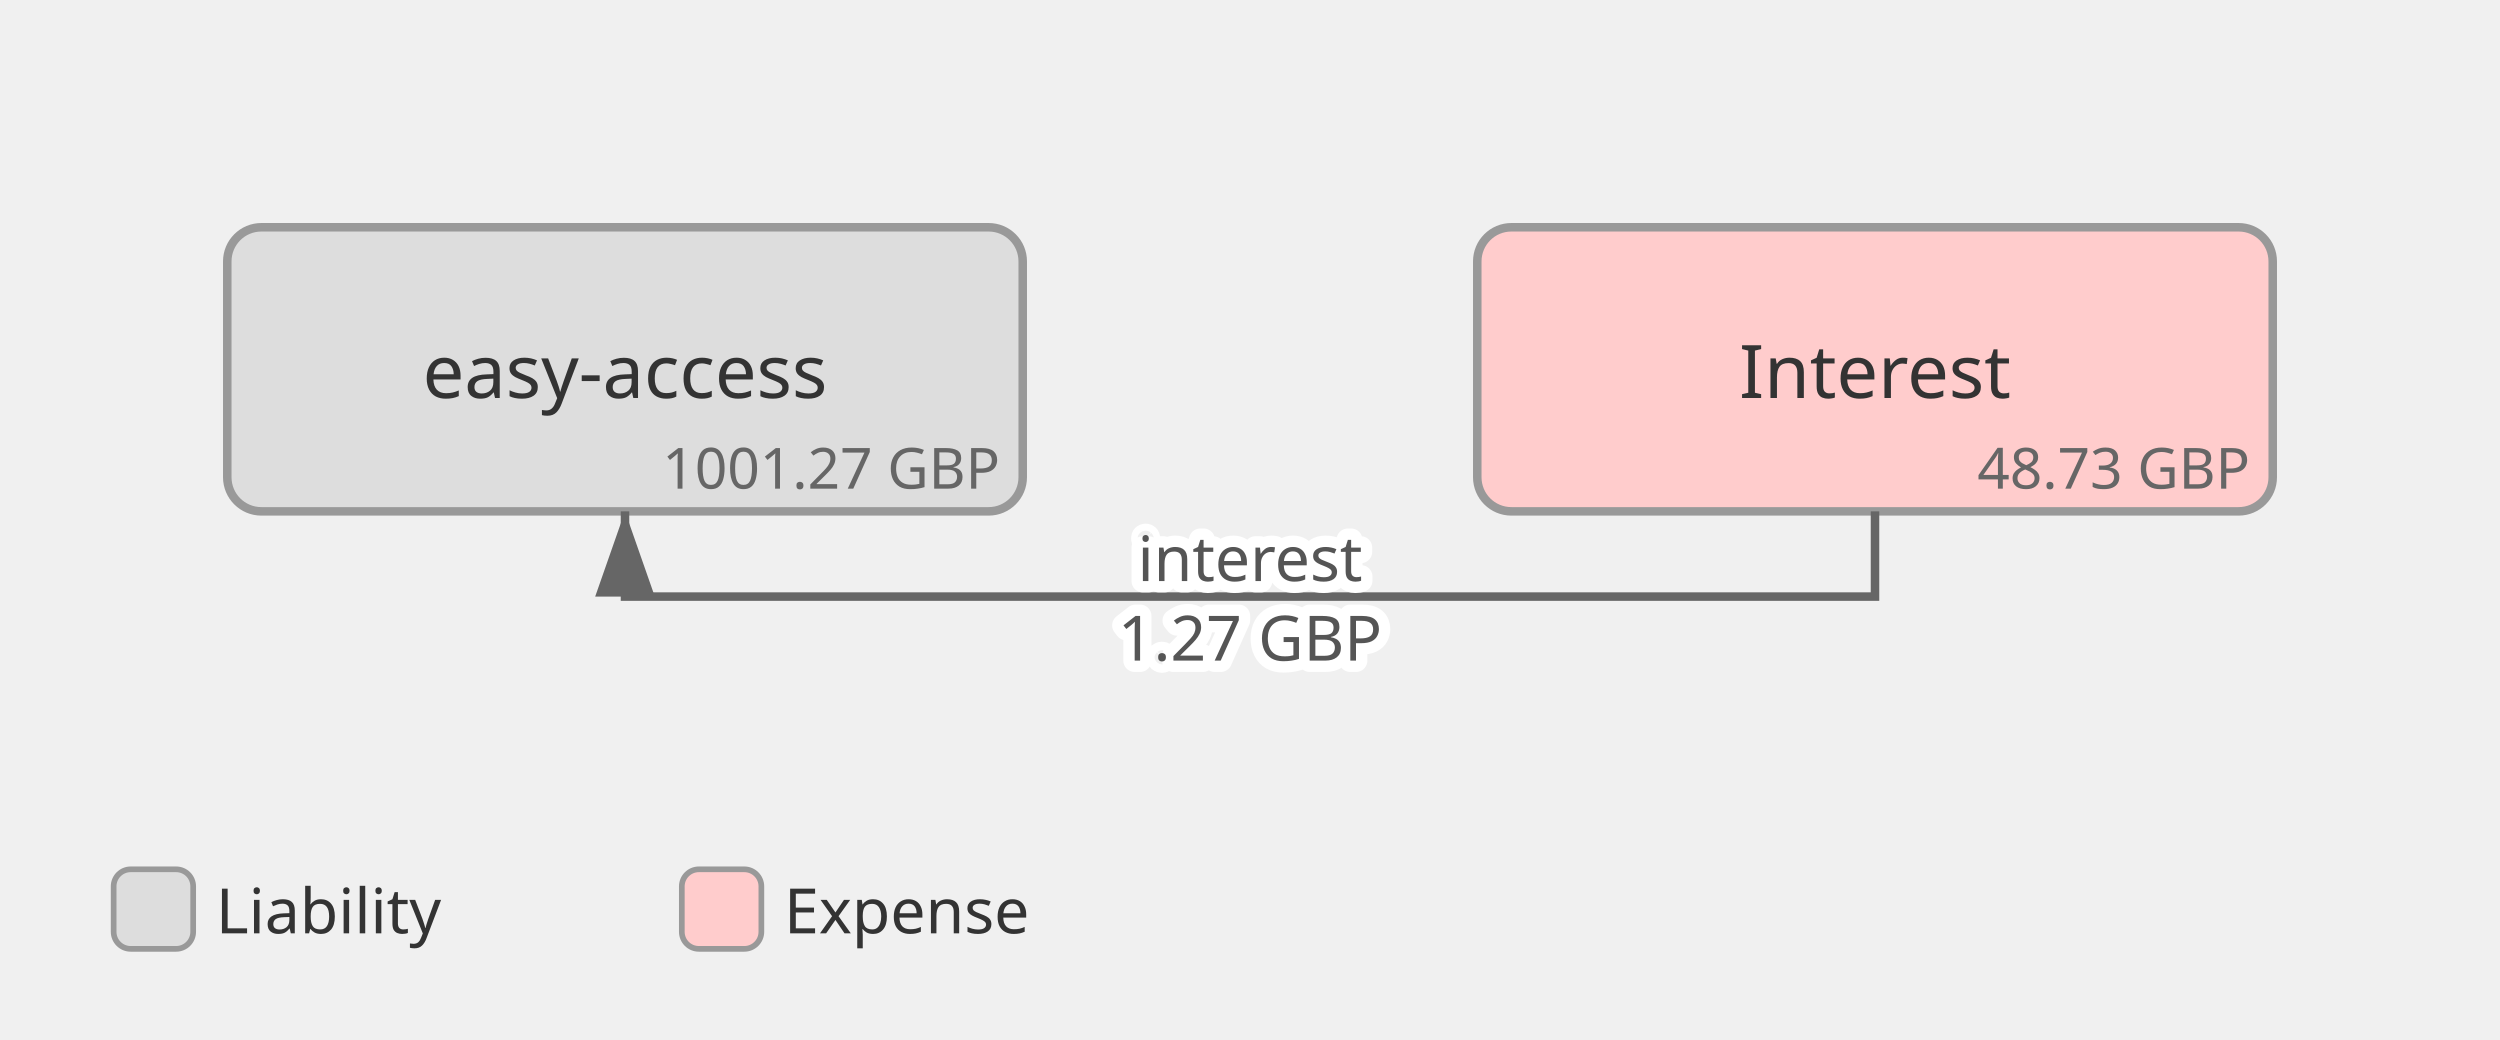
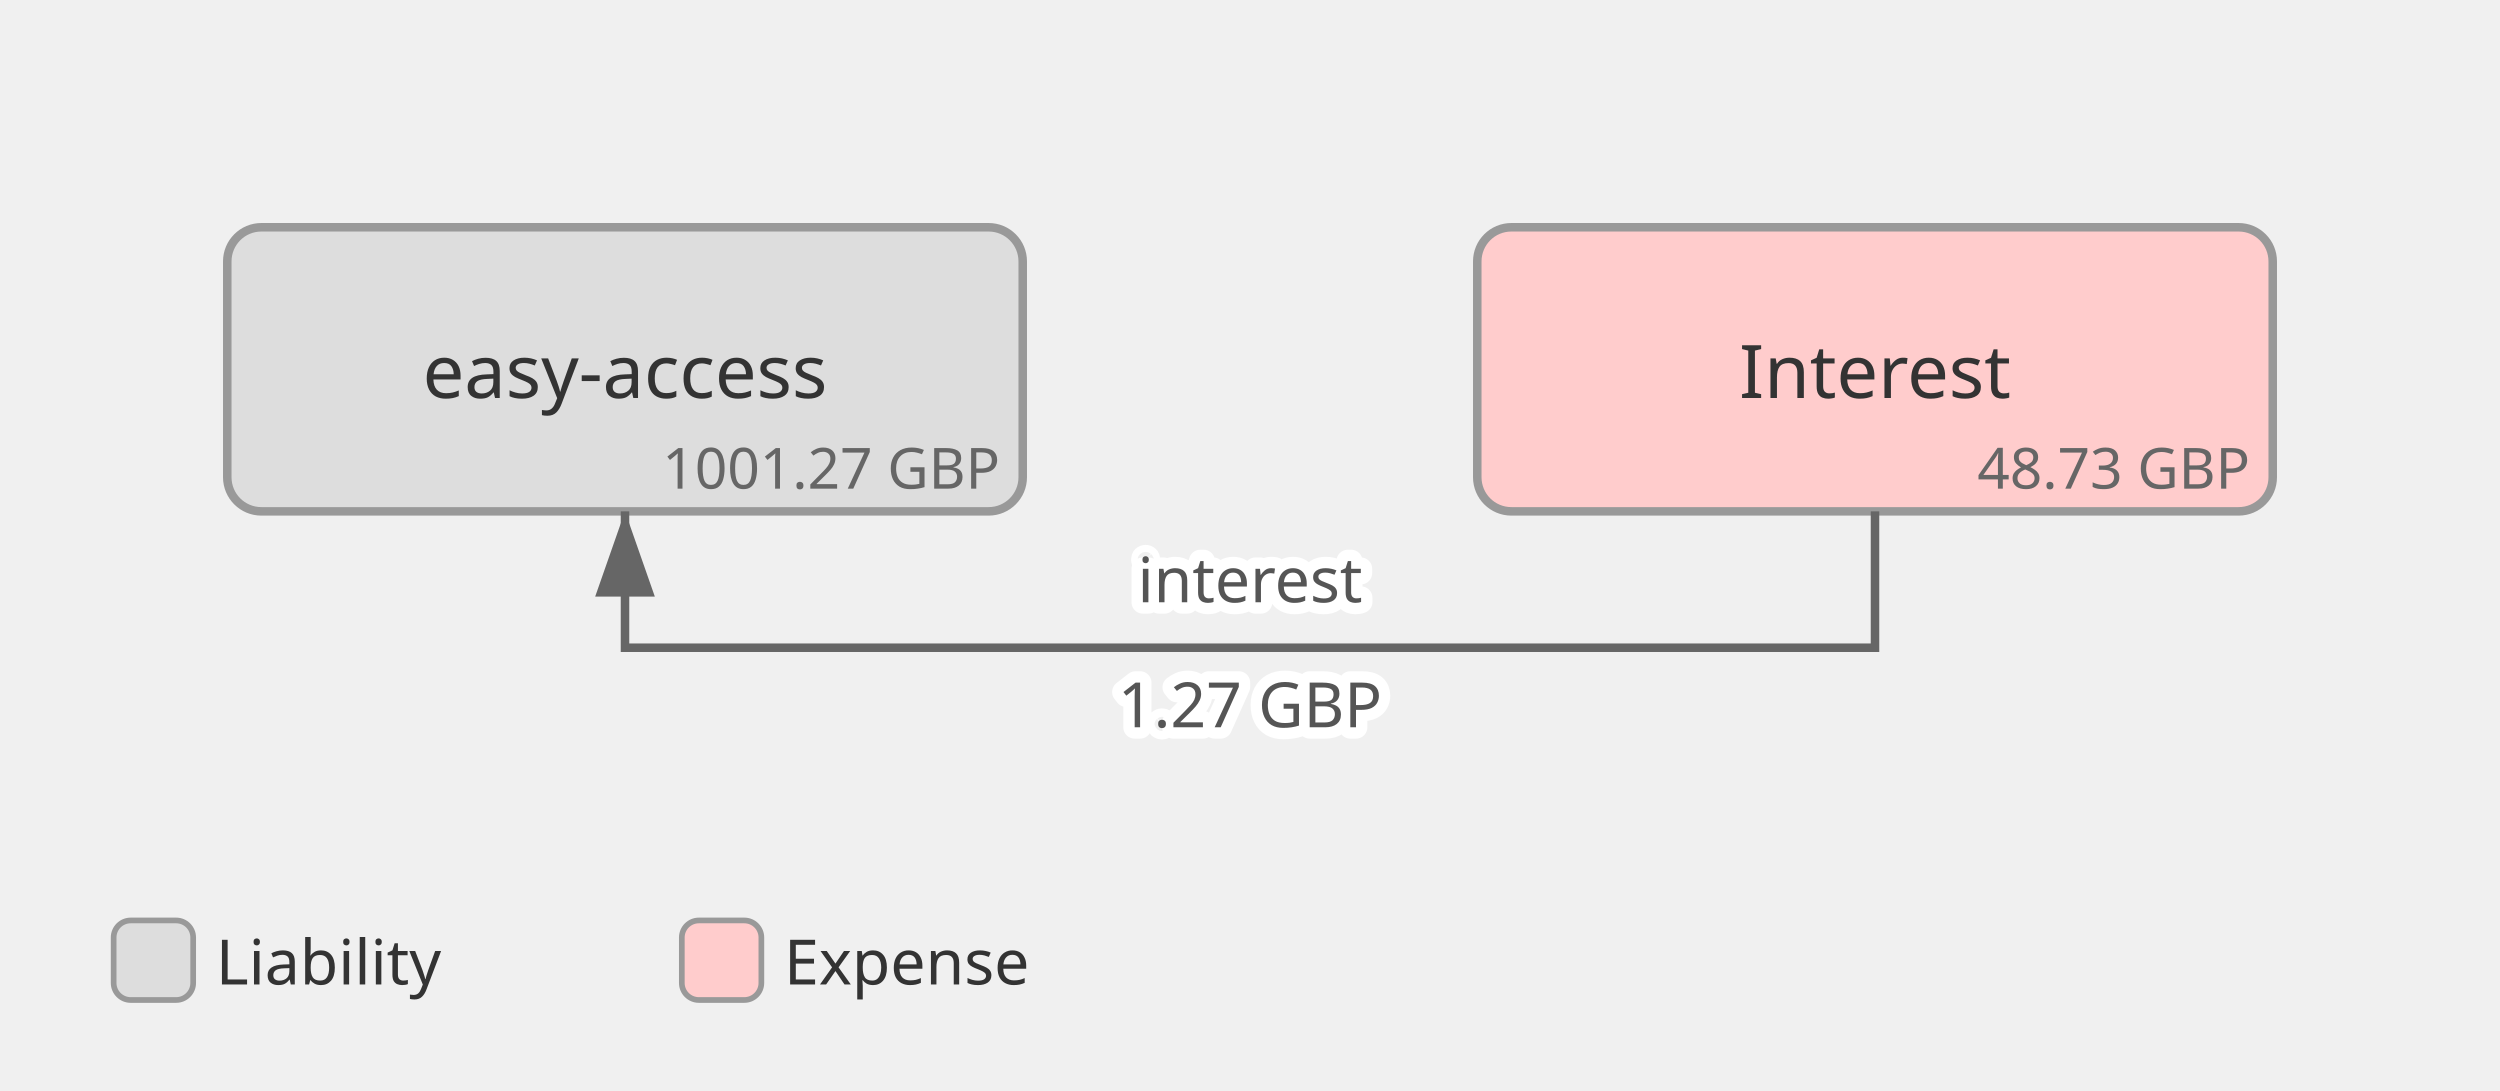
- <svg xmlns="http://www.w3.org/2000/svg" viewBox="0 0 440 183" width="440" height="183">
+ <svg xmlns="http://www.w3.org/2000/svg" viewBox="0 0 440 192" width="440" height="192">
  <defs>
    <marker id="arrowhead" markerWidth="10" markerHeight="7" refX="10" refY="3.5" orient="auto">
      <polygon points="0 0, 10 3.5, 0 7" fill="#666" />
    </marker>
  </defs>
  <style>
  .node rect { stroke: #999; stroke-width: 1.5; rx: 6; ry: 6; }
  .node text { font-family: sans-serif; font-size: 13px; fill: #333; text-anchor: middle; dominant-baseline: central; }
  .node .balance { font-size: 10px; fill: #666; text-anchor: end; dominant-baseline: auto; }
  .edge path { fill: none; stroke: #666; stroke-width: 1.5; marker-end: url(#arrowhead); }
-   .edge text { font-family: sans-serif; font-size: 11px; fill: #555; text-anchor: middle; }
-   .edge text.on-path { dominant-baseline: central; paint-order: stroke; stroke: #fff; stroke-width: 4px; stroke-linejoin: round; }
+   .edge text { font-family: sans-serif; font-size: 11px; fill: #555; text-anchor: middle; paint-order: stroke; stroke: #fff; stroke-width: 4px; stroke-linejoin: round; }
+   .edge text.on-path { dominant-baseline: central; }
  .legend text { font-family: sans-serif; font-size: 11px; fill: #333; dominant-baseline: central; }
  .legend rect { stroke: #999; stroke-width: 1; rx: 3; ry: 3; }
</style>
  <g class="node" transform="translate(40,40)">
    <rect width="140" height="50" fill="#DDD" />
    <text x="70" y="25">easy-access</text>
    <text class="balance" x="140" y="50" dx="-4" dy="-4">1001.27 GBP</text>
  </g>
  <g class="node" transform="translate(260,40)">
    <rect width="140" height="50" fill="#FCC" />
    <text x="70" y="25">Interest</text>
    <text class="balance" x="140" y="50" dx="-4" dy="-4">48.73 GBP</text>
  </g>
  <g class="edge">
-     <path d="M330.0,90.0 L330.0,105.0 L110.0,105.0 L110.0,90.0" />
-     <text class="on-path" x="220" y="98">interest</text>
-     <text class="on-path" x="220" y="112">1.27 GBP</text>
+     <path d="M330.0,90.0 L330.0,114.0 L110.0,114.0 L110.0,90.0" />
+     <text x="220" y="106">interest</text>
+     <text x="220" y="128">1.27 GBP</text>
  </g>
-   <g class="legend" transform="translate(20,183)" dy="-30">
+   <g class="legend" transform="translate(20,192)" dy="-30">
    <rect x="0" y="-30" width="14" height="14" fill="#DDD" />
    <text x="18" y="-23">Liability</text>
    <rect x="100" y="-30" width="14" height="14" fill="#FCC" />
    <text x="118" y="-23">Expense</text>
  </g>
</svg>
